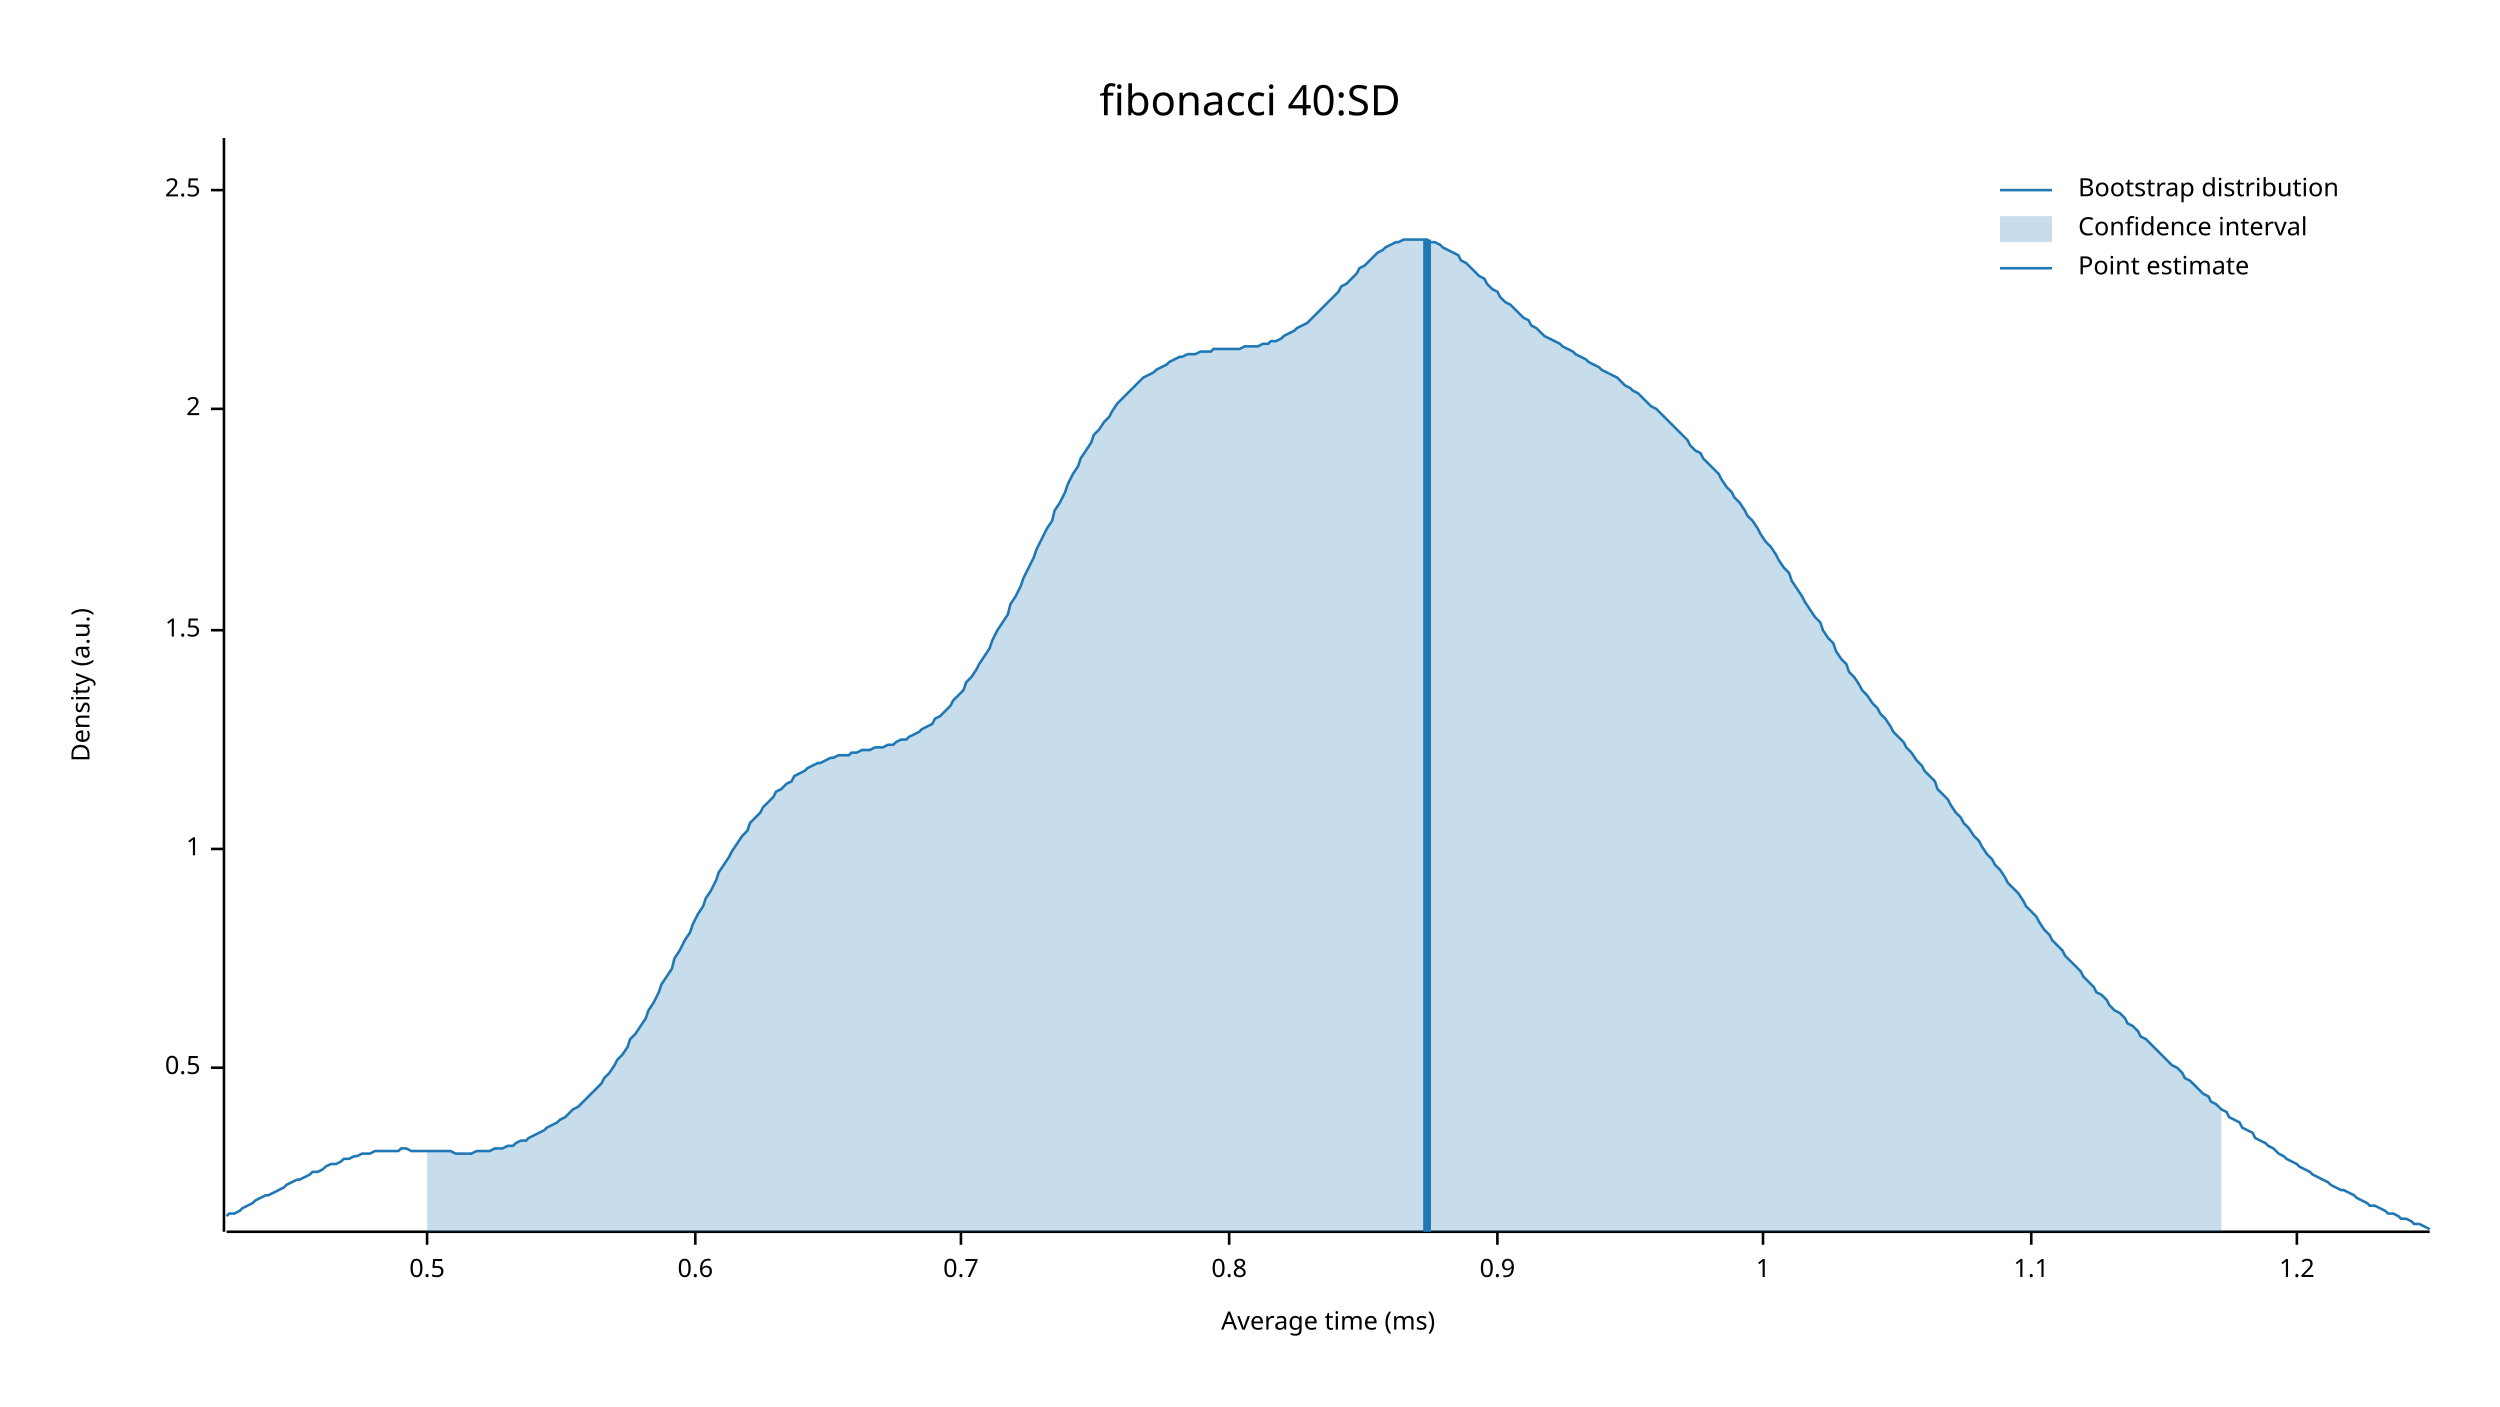
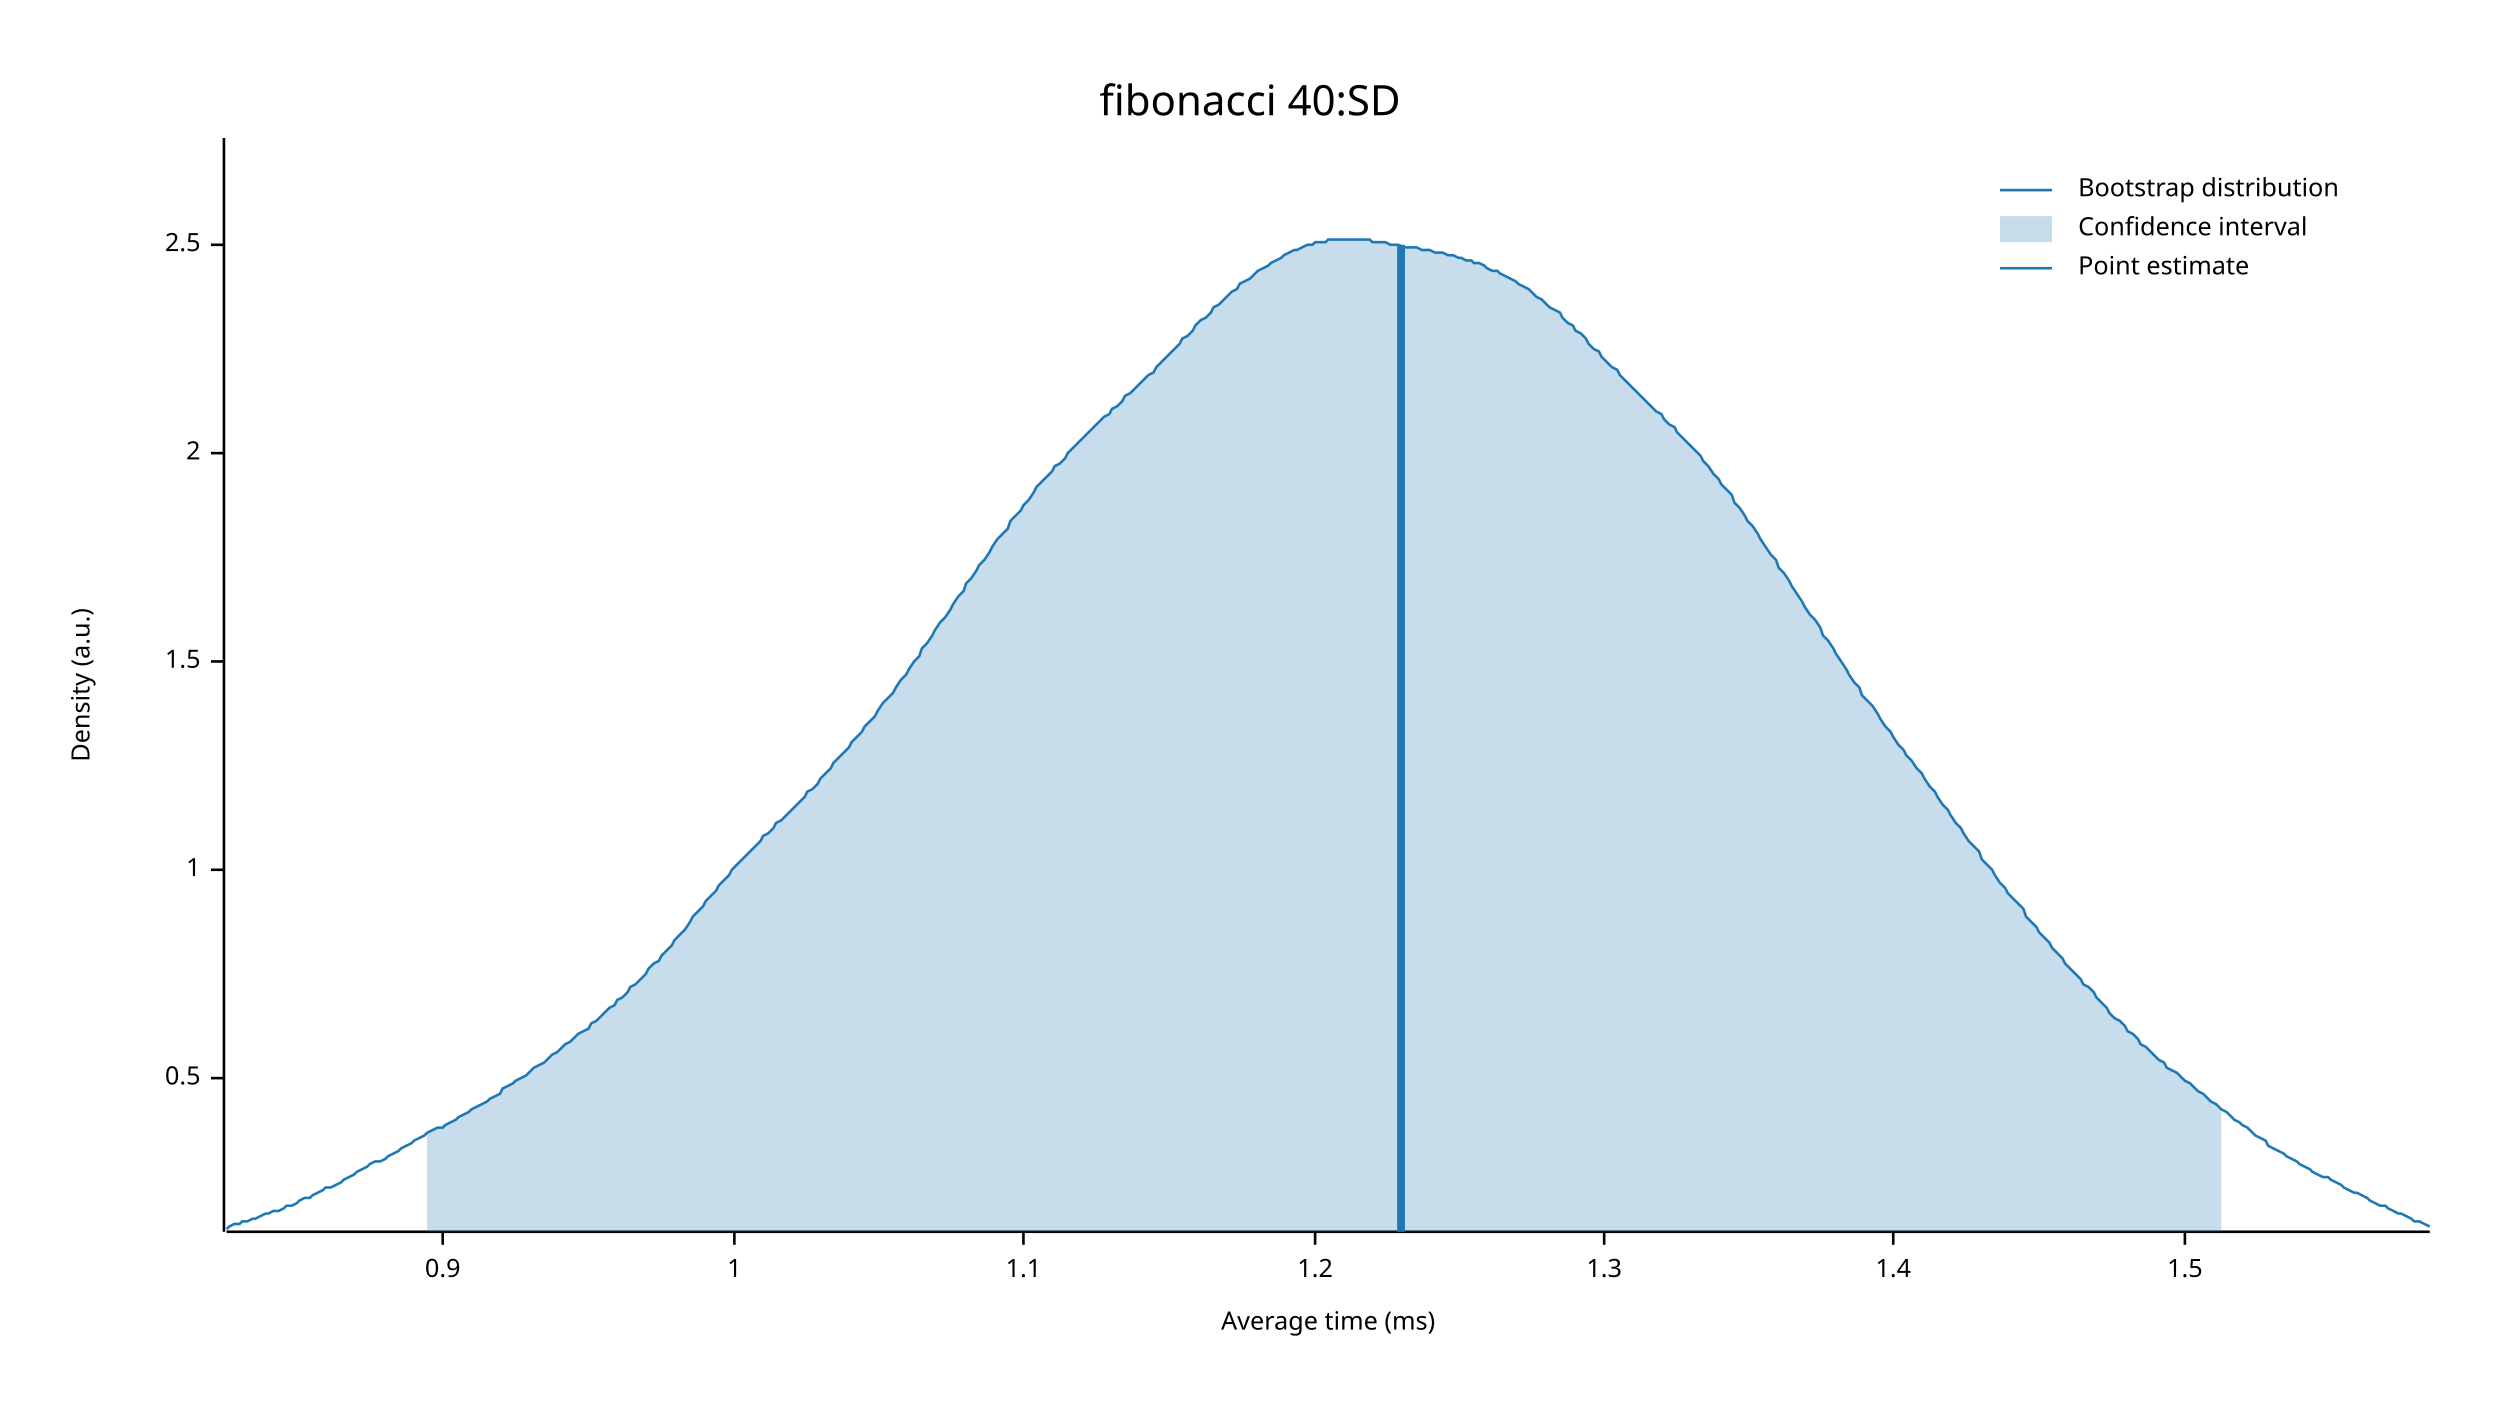
<svg xmlns="http://www.w3.org/2000/svg" width="960" height="540">
  <text x="480" y="32" dy="0.76em" text-anchor="middle" font-family="sans-serif" font-size="16.129" opacity="1" fill="#000000">
fibonacci 40:SD
</text>
  <text x="27" y="263" dy="0.76em" text-anchor="middle" font-family="sans-serif" font-size="9.677" opacity="1" fill="#000000" transform="rotate(270, 27, 263)">
Density (a.u.)
</text>
  <text x="510" y="513" dy="-0.5ex" text-anchor="middle" font-family="sans-serif" font-size="9.677" opacity="1" fill="#000000">
Average time (ms)
</text>
  <polyline fill="none" opacity="1" stroke="#000000" stroke-width="1" points="86,53 86,473 " />
-   <text x="77" y="410" dy="0.5ex" text-anchor="end" font-family="sans-serif" font-size="9.677" opacity="1" fill="#000000">
+   <text x="77" y="414" dy="0.5ex" text-anchor="end" font-family="sans-serif" font-size="9.677" opacity="1" fill="#000000">
0.5
</text>
-   <polyline fill="none" opacity="1" stroke="#000000" stroke-width="1" points="81,410 86,410 " />
-   <text x="77" y="326" dy="0.5ex" text-anchor="end" font-family="sans-serif" font-size="9.677" opacity="1" fill="#000000">
+   <polyline fill="none" opacity="1" stroke="#000000" stroke-width="1" points="81,414 86,414 " />
+   <text x="77" y="334" dy="0.5ex" text-anchor="end" font-family="sans-serif" font-size="9.677" opacity="1" fill="#000000">
1
</text>
-   <polyline fill="none" opacity="1" stroke="#000000" stroke-width="1" points="81,326 86,326 " />
-   <text x="77" y="242" dy="0.5ex" text-anchor="end" font-family="sans-serif" font-size="9.677" opacity="1" fill="#000000">
+   <polyline fill="none" opacity="1" stroke="#000000" stroke-width="1" points="81,334 86,334 " />
+   <text x="77" y="254" dy="0.5ex" text-anchor="end" font-family="sans-serif" font-size="9.677" opacity="1" fill="#000000">
1.5
</text>
-   <polyline fill="none" opacity="1" stroke="#000000" stroke-width="1" points="81,242 86,242 " />
-   <text x="77" y="157" dy="0.5ex" text-anchor="end" font-family="sans-serif" font-size="9.677" opacity="1" fill="#000000">
+   <polyline fill="none" opacity="1" stroke="#000000" stroke-width="1" points="81,254 86,254 " />
+   <text x="77" y="174" dy="0.5ex" text-anchor="end" font-family="sans-serif" font-size="9.677" opacity="1" fill="#000000">
2
</text>
-   <polyline fill="none" opacity="1" stroke="#000000" stroke-width="1" points="81,157 86,157 " />
-   <text x="77" y="73" dy="0.5ex" text-anchor="end" font-family="sans-serif" font-size="9.677" opacity="1" fill="#000000">
+   <polyline fill="none" opacity="1" stroke="#000000" stroke-width="1" points="81,174 86,174 " />
+   <text x="77" y="94" dy="0.5ex" text-anchor="end" font-family="sans-serif" font-size="9.677" opacity="1" fill="#000000">
2.5
</text>
-   <polyline fill="none" opacity="1" stroke="#000000" stroke-width="1" points="81,73 86,73 " />
+   <polyline fill="none" opacity="1" stroke="#000000" stroke-width="1" points="81,94 86,94 " />
  <polyline fill="none" opacity="1" stroke="#000000" stroke-width="1" points="87,473 933,473 " />
-   <text x="164" y="483" dy="0.76em" text-anchor="middle" font-family="sans-serif" font-size="9.677" opacity="1" fill="#000000">
- 0.5
- </text>
-   <polyline fill="none" opacity="1" stroke="#000000" stroke-width="1" points="164,473 164,478 " />
-   <text x="267" y="483" dy="0.76em" text-anchor="middle" font-family="sans-serif" font-size="9.677" opacity="1" fill="#000000">
- 0.6
- </text>
-   <polyline fill="none" opacity="1" stroke="#000000" stroke-width="1" points="267,473 267,478 " />
-   <text x="369" y="483" dy="0.76em" text-anchor="middle" font-family="sans-serif" font-size="9.677" opacity="1" fill="#000000">
- 0.7
- </text>
-   <polyline fill="none" opacity="1" stroke="#000000" stroke-width="1" points="369,473 369,478 " />
-   <text x="472" y="483" dy="0.76em" text-anchor="middle" font-family="sans-serif" font-size="9.677" opacity="1" fill="#000000">
- 0.8
- </text>
-   <polyline fill="none" opacity="1" stroke="#000000" stroke-width="1" points="472,473 472,478 " />
-   <text x="575" y="483" dy="0.76em" text-anchor="middle" font-family="sans-serif" font-size="9.677" opacity="1" fill="#000000">
+   <text x="170" y="483" dy="0.76em" text-anchor="middle" font-family="sans-serif" font-size="9.677" opacity="1" fill="#000000">
0.9
</text>
-   <polyline fill="none" opacity="1" stroke="#000000" stroke-width="1" points="575,473 575,478 " />
-   <text x="677" y="483" dy="0.76em" text-anchor="middle" font-family="sans-serif" font-size="9.677" opacity="1" fill="#000000">
+   <polyline fill="none" opacity="1" stroke="#000000" stroke-width="1" points="170,473 170,478 " />
+   <text x="282" y="483" dy="0.76em" text-anchor="middle" font-family="sans-serif" font-size="9.677" opacity="1" fill="#000000">
1
</text>
-   <polyline fill="none" opacity="1" stroke="#000000" stroke-width="1" points="677,473 677,478 " />
-   <text x="780" y="483" dy="0.76em" text-anchor="middle" font-family="sans-serif" font-size="9.677" opacity="1" fill="#000000">
+   <polyline fill="none" opacity="1" stroke="#000000" stroke-width="1" points="282,473 282,478 " />
+   <text x="393" y="483" dy="0.76em" text-anchor="middle" font-family="sans-serif" font-size="9.677" opacity="1" fill="#000000">
1.1
</text>
-   <polyline fill="none" opacity="1" stroke="#000000" stroke-width="1" points="780,473 780,478 " />
-   <text x="882" y="483" dy="0.76em" text-anchor="middle" font-family="sans-serif" font-size="9.677" opacity="1" fill="#000000">
+   <polyline fill="none" opacity="1" stroke="#000000" stroke-width="1" points="393,473 393,478 " />
+   <text x="505" y="483" dy="0.76em" text-anchor="middle" font-family="sans-serif" font-size="9.677" opacity="1" fill="#000000">
1.2
</text>
-   <polyline fill="none" opacity="1" stroke="#000000" stroke-width="1" points="882,473 882,478 " />
-   <polyline fill="none" opacity="1" stroke="#1F78B4" stroke-width="1" points="87,467 88,466 90,466 92,465 93,464 95,463 97,462 98,461 100,460 102,459 103,459 105,458 107,457 109,456 110,455 112,454 114,453 115,453 117,452 119,451 120,450 122,450 124,449 125,448 127,447 129,447 131,446 132,445 134,445 136,444 137,444 139,443 141,443 142,443 144,442 146,442 148,442 149,442 151,442 153,442 154,441 156,441 158,442 159,442 161,442 163,442 164,442 166,442 168,442 170,442 171,442 173,442 175,443 176,443 178,443 180,443 181,443 183,442 185,442 187,442 188,442 190,441 192,441 193,441 195,440 197,440 198,439 200,438 202,438 203,437 205,436 207,435 209,434 210,433 212,432 214,431 215,430 217,429 219,427 220,426 222,425 224,423 226,421 227,420 229,418 231,416 232,414 234,412 236,409 237,407 239,405 241,402 242,399 244,397 246,394 248,391 249,388 251,385 253,381 254,378 256,375 258,372 259,368 261,365 263,361 265,358 266,355 268,351 270,348 271,345 273,342 275,338 276,335 278,332 280,329 281,327 283,324 285,321 287,319 288,316 290,314 292,312 293,310 295,308 297,306 298,304 300,303 302,301 304,300 305,298 307,297 309,296 310,295 312,294 314,293 315,293 317,292 319,291 320,291 322,290 324,290 326,290 327,289 329,289 331,288 332,288 334,288 336,287 337,287 339,287 341,286 343,286 344,285 346,284 348,284 349,283 351,282 353,281 354,280 356,279 358,278 359,276 361,275 363,273 365,271 366,269 368,267 370,265 371,262 373,260 375,257 376,255 378,252 380,249 381,246 383,242 385,239 387,236 388,232 390,229 392,225 393,222 395,218 397,214 398,211 400,207 402,203 404,200 405,196 407,193 409,189 410,186 412,182 414,179 415,176 417,173 419,170 420,167 422,165 424,162 426,160 427,158 429,155 431,153 432,152 434,150 436,148 437,147 439,145 441,144 443,143 444,142 446,141 448,140 449,139 451,138 453,137 454,137 456,136 458,136 459,136 461,135 463,135 465,135 466,134 468,134 470,134 471,134 473,134 475,134 476,134 478,133 480,133 482,133 483,133 485,132 487,132 488,131 490,131 492,130 493,129 495,128 497,127 498,126 500,125 502,124 504,122 505,121 507,119 509,117 510,116 512,114 514,112 515,110 517,109 519,107 521,105 522,103 524,102 526,100 527,99 529,97 531,96 532,95 534,94 536,93 537,93 539,92 541,92 543,92 544,92 546,92 548,92 549,93 551,93 553,94 554,95 556,96 558,97 560,98 561,100 563,101 565,103 566,104 568,106 570,107 571,109 573,111 575,112 576,114 578,116 580,117 582,119 583,120 585,122 587,123 588,125 590,126 592,128 593,129 595,130 597,131 599,132 600,133 602,134 604,135 605,136 607,137 609,138 610,139 612,140 614,141 615,142 617,143 619,144 621,145 622,146 624,148 626,149 627,150 629,151 631,153 632,154 634,156 636,157 638,159 639,160 641,162 643,164 644,165 646,167 648,169 649,171 651,173 653,174 654,176 656,178 658,180 660,182 661,184 663,187 665,189 666,191 668,193 670,196 671,198 673,200 675,203 676,205 678,208 680,210 682,213 683,215 685,218 687,220 688,223 690,226 692,229 693,231 695,234 697,237 699,239 700,242 702,245 704,247 705,250 707,253 709,255 710,258 712,260 714,263 715,265 717,267 719,270 721,272 722,274 724,276 726,279 727,281 729,283 731,285 732,287 734,289 736,292 738,294 739,296 741,298 743,300 744,303 746,305 748,307 749,309 751,312 753,314 754,316 756,318 758,321 760,323 761,325 763,328 765,330 766,332 768,334 770,337 771,339 773,341 775,343 777,346 778,348 780,350 782,352 783,354 785,357 787,359 788,361 790,363 792,365 793,367 795,369 797,371 799,373 800,375 802,377 804,379 805,381 807,382 809,384 810,386 812,388 814,389 816,391 817,393 819,394 821,396 822,398 824,399 826,401 827,402 829,404 831,406 832,407 834,409 836,410 838,412 839,414 841,415 843,417 844,418 846,420 848,421 849,423 851,424 853,426 855,427 856,429 858,430 860,431 861,433 863,434 865,435 866,437 868,438 870,439 871,440 873,441 875,443 877,444 878,445 880,446 882,447 883,448 885,449 887,450 888,451 890,452 892,453 894,454 895,455 897,456 899,457 900,457 902,458 904,459 905,460 907,461 909,462 910,463 912,463 914,464 916,465 917,466 919,466 921,467 922,468 924,468 926,469 927,470 929,470 931,471 933,472 " />
-   <polygon opacity="0.25" fill="#1F78B4" points="164,442 166,442 168,442 170,442 171,442 173,442 175,443 176,443 178,443 180,443 181,443 183,442 185,442 187,442 188,442 190,441 192,441 193,441 195,440 197,440 198,439 200,438 202,438 203,437 205,436 207,435 209,434 210,433 212,432 214,431 215,430 217,429 219,427 220,426 222,425 224,423 226,421 227,420 229,418 231,416 232,414 234,412 236,409 237,407 239,405 241,402 242,399 244,397 246,394 248,391 249,388 251,385 253,381 254,378 256,375 258,372 259,368 261,365 263,361 265,358 266,355 268,351 270,348 271,345 273,342 275,338 276,335 278,332 280,329 281,327 283,324 285,321 287,319 288,316 290,314 292,312 293,310 295,308 297,306 298,304 300,303 302,301 304,300 305,298 307,297 309,296 310,295 312,294 314,293 315,293 317,292 319,291 320,291 322,290 324,290 326,290 327,289 329,289 331,288 332,288 334,288 336,287 337,287 339,287 341,286 343,286 344,285 346,284 348,284 349,283 351,282 353,281 354,280 356,279 358,278 359,276 361,275 363,273 365,271 366,269 368,267 370,265 371,262 373,260 375,257 376,255 378,252 380,249 381,246 383,242 385,239 387,236 388,232 390,229 392,225 393,222 395,218 397,214 398,211 400,207 402,203 404,200 405,196 407,193 409,189 410,186 412,182 414,179 415,176 417,173 419,170 420,167 422,165 424,162 426,160 427,158 429,155 431,153 432,152 434,150 436,148 437,147 439,145 441,144 443,143 444,142 446,141 448,140 449,139 451,138 453,137 454,137 456,136 458,136 459,136 461,135 463,135 465,135 466,134 468,134 470,134 471,134 473,134 475,134 476,134 478,133 480,133 482,133 483,133 485,132 487,132 488,131 490,131 492,130 493,129 495,128 497,127 498,126 500,125 502,124 504,122 505,121 507,119 509,117 510,116 512,114 514,112 515,110 517,109 519,107 521,105 522,103 524,102 526,100 527,99 529,97 531,96 532,95 534,94 536,93 537,93 539,92 541,92 543,92 544,92 546,92 548,92 549,93 551,93 553,94 554,95 556,96 558,97 560,98 561,100 563,101 565,103 566,104 568,106 570,107 571,109 573,111 575,112 576,114 578,116 580,117 582,119 583,120 585,122 587,123 588,125 590,126 592,128 593,129 595,130 597,131 599,132 600,133 602,134 604,135 605,136 607,137 609,138 610,139 612,140 614,141 615,142 617,143 619,144 621,145 622,146 624,148 626,149 627,150 629,151 631,153 632,154 634,156 636,157 638,159 639,160 641,162 643,164 644,165 646,167 648,169 649,171 651,173 653,174 654,176 656,178 658,180 660,182 661,184 663,187 665,189 666,191 668,193 670,196 671,198 673,200 675,203 676,205 678,208 680,210 682,213 683,215 685,218 687,220 688,223 690,226 692,229 693,231 695,234 697,237 699,239 700,242 702,245 704,247 705,250 707,253 709,255 710,258 712,260 714,263 715,265 717,267 719,270 721,272 722,274 724,276 726,279 727,281 729,283 731,285 732,287 734,289 736,292 738,294 739,296 741,298 743,300 744,303 746,305 748,307 749,309 751,312 753,314 754,316 756,318 758,321 760,323 761,325 763,328 765,330 766,332 768,334 770,337 771,339 773,341 775,343 777,346 778,348 780,350 782,352 783,354 785,357 787,359 788,361 790,363 792,365 793,367 795,369 797,371 799,373 800,375 802,377 804,379 805,381 807,382 809,384 810,386 812,388 814,389 816,391 817,393 819,394 821,396 822,398 824,399 826,401 827,402 829,404 831,406 832,407 834,409 836,410 838,412 839,414 841,415 843,417 844,418 846,420 848,421 849,423 851,424 853,426 853,473 164,473 " />
-   <polyline fill="none" opacity="1" stroke="#1F78B4" stroke-width="3" points="548,473 548,92 " />
+   <polyline fill="none" opacity="1" stroke="#000000" stroke-width="1" points="505,473 505,478 " />
+   <text x="616" y="483" dy="0.76em" text-anchor="middle" font-family="sans-serif" font-size="9.677" opacity="1" fill="#000000">
+ 1.3
+ </text>
+   <polyline fill="none" opacity="1" stroke="#000000" stroke-width="1" points="616,473 616,478 " />
+   <text x="727" y="483" dy="0.76em" text-anchor="middle" font-family="sans-serif" font-size="9.677" opacity="1" fill="#000000">
+ 1.4
+ </text>
+   <polyline fill="none" opacity="1" stroke="#000000" stroke-width="1" points="727,473 727,478 " />
+   <text x="839" y="483" dy="0.76em" text-anchor="middle" font-family="sans-serif" font-size="9.677" opacity="1" fill="#000000">
+ 1.5
+ </text>
+   <polyline fill="none" opacity="1" stroke="#000000" stroke-width="1" points="839,473 839,478 " />
+   <polyline fill="none" opacity="1" stroke="#1F78B4" stroke-width="1" points="87,472 88,471 90,470 92,470 93,469 95,469 97,468 98,468 100,467 102,466 103,466 105,465 107,465 109,464 110,463 112,463 114,462 115,461 117,460 119,460 120,459 122,458 124,457 125,456 127,456 129,455 131,454 132,453 134,452 136,451 137,450 139,449 141,448 142,447 144,446 146,446 148,445 149,444 151,443 153,442 154,441 156,440 158,439 159,438 161,437 163,436 164,435 166,434 168,433 170,433 171,432 173,431 175,430 176,429 178,428 180,427 181,426 183,425 185,424 187,423 188,422 190,421 192,420 193,418 195,417 197,416 198,415 200,414 202,413 203,412 205,410 207,409 209,408 210,407 212,405 214,404 215,403 217,401 219,400 220,399 222,397 224,396 226,395 227,393 229,392 231,390 232,389 234,387 236,386 237,384 239,383 241,381 242,379 244,378 246,376 248,374 249,372 251,370 253,369 254,367 256,365 258,363 259,361 261,359 263,357 265,354 266,352 268,350 270,348 271,346 273,344 275,342 276,340 278,338 280,336 281,334 283,332 285,330 287,328 288,327 290,325 292,323 293,321 295,320 297,318 298,316 300,315 302,313 304,311 305,310 307,308 309,306 310,304 312,303 314,301 315,299 317,297 319,295 320,293 322,291 324,289 326,287 327,285 329,283 331,281 332,279 334,277 336,275 337,273 339,270 341,268 343,266 344,264 346,261 348,259 349,257 351,254 353,252 354,249 356,247 358,244 359,242 361,239 363,237 365,234 366,232 368,229 370,227 371,224 373,222 375,219 376,217 378,215 380,212 381,210 383,207 385,205 387,203 388,200 390,198 392,196 393,194 395,192 397,189 398,187 400,185 402,183 404,181 405,179 407,178 409,176 410,174 412,172 414,170 415,169 417,167 419,165 420,164 422,162 424,160 426,159 427,157 429,156 431,154 432,152 434,151 436,149 437,148 439,146 441,144 443,143 444,141 446,139 448,137 449,136 451,134 453,132 454,130 456,129 458,127 459,125 461,123 463,122 465,120 466,118 468,117 470,115 471,114 473,112 475,111 476,109 478,108 480,107 482,105 483,104 485,103 487,102 488,101 490,100 492,99 493,98 495,97 497,96 498,96 500,95 502,94 504,94 505,93 507,93 509,93 510,92 512,92 514,92 515,92 517,92 519,92 521,92 522,92 524,92 526,92 527,93 529,93 531,93 532,93 534,94 536,94 537,94 539,95 541,95 543,95 544,95 546,96 548,96 549,96 551,97 553,97 554,97 556,98 558,98 560,99 561,99 563,100 565,100 566,101 568,101 570,102 571,103 573,104 575,104 576,105 578,106 580,107 582,108 583,109 585,110 587,111 588,112 590,114 592,115 593,116 595,118 597,119 599,120 600,122 602,124 604,125 605,127 607,128 609,130 610,132 612,134 614,135 615,137 617,139 619,141 621,142 622,144 624,146 626,148 627,149 629,151 631,153 632,154 634,156 636,158 638,159 639,161 641,163 643,164 644,166 646,168 648,170 649,171 651,173 653,175 654,177 656,179 658,182 660,184 661,186 663,188 665,190 666,193 668,195 670,198 671,200 673,202 675,205 676,207 678,210 680,213 682,215 683,218 685,220 687,223 688,225 690,228 692,231 693,233 695,236 697,238 699,241 700,244 702,246 704,249 705,251 707,254 709,257 710,259 712,262 714,264 715,267 717,269 719,271 721,274 722,276 724,279 726,281 727,283 729,286 731,288 732,290 734,292 736,295 738,297 739,299 741,302 743,304 744,306 746,309 748,311 749,313 751,316 753,318 754,320 756,323 758,325 760,327 761,330 763,332 765,334 766,336 768,339 770,341 771,343 773,345 775,347 777,349 778,352 780,354 782,356 783,358 785,360 787,362 788,364 790,366 792,368 793,370 795,372 797,374 799,376 800,378 802,379 804,381 805,383 807,385 809,387 810,389 812,391 814,392 816,394 817,396 819,397 821,399 822,401 824,402 826,404 827,405 829,407 831,408 832,410 834,411 836,412 838,414 839,415 841,416 843,418 844,419 846,420 848,422 849,423 851,424 853,426 855,427 856,428 858,430 860,431 861,432 863,433 865,435 866,436 868,437 870,438 871,440 873,441 875,442 877,443 878,444 880,445 882,446 883,447 885,448 887,449 888,450 890,451 892,452 894,452 895,453 897,454 899,455 900,456 902,457 904,458 905,458 907,459 909,460 910,461 912,462 914,463 916,463 917,464 919,465 921,466 922,466 924,467 926,468 927,469 929,469 931,470 933,471 " />
+   <polygon opacity="0.25" fill="#1F78B4" points="164,435 166,434 168,433 170,433 171,432 173,431 175,430 176,429 178,428 180,427 181,426 183,425 185,424 187,423 188,422 190,421 192,420 193,418 195,417 197,416 198,415 200,414 202,413 203,412 205,410 207,409 209,408 210,407 212,405 214,404 215,403 217,401 219,400 220,399 222,397 224,396 226,395 227,393 229,392 231,390 232,389 234,387 236,386 237,384 239,383 241,381 242,379 244,378 246,376 248,374 249,372 251,370 253,369 254,367 256,365 258,363 259,361 261,359 263,357 265,354 266,352 268,350 270,348 271,346 273,344 275,342 276,340 278,338 280,336 281,334 283,332 285,330 287,328 288,327 290,325 292,323 293,321 295,320 297,318 298,316 300,315 302,313 304,311 305,310 307,308 309,306 310,304 312,303 314,301 315,299 317,297 319,295 320,293 322,291 324,289 326,287 327,285 329,283 331,281 332,279 334,277 336,275 337,273 339,270 341,268 343,266 344,264 346,261 348,259 349,257 351,254 353,252 354,249 356,247 358,244 359,242 361,239 363,237 365,234 366,232 368,229 370,227 371,224 373,222 375,219 376,217 378,215 380,212 381,210 383,207 385,205 387,203 388,200 390,198 392,196 393,194 395,192 397,189 398,187 400,185 402,183 404,181 405,179 407,178 409,176 410,174 412,172 414,170 415,169 417,167 419,165 420,164 422,162 424,160 426,159 427,157 429,156 431,154 432,152 434,151 436,149 437,148 439,146 441,144 443,143 444,141 446,139 448,137 449,136 451,134 453,132 454,130 456,129 458,127 459,125 461,123 463,122 465,120 466,118 468,117 470,115 471,114 473,112 475,111 476,109 478,108 480,107 482,105 483,104 485,103 487,102 488,101 490,100 492,99 493,98 495,97 497,96 498,96 500,95 502,94 504,94 505,93 507,93 509,93 510,92 512,92 514,92 515,92 517,92 519,92 521,92 522,92 524,92 526,92 527,93 529,93 531,93 532,93 534,94 536,94 537,94 539,95 541,95 543,95 544,95 546,96 548,96 549,96 551,97 553,97 554,97 556,98 558,98 560,99 561,99 563,100 565,100 566,101 568,101 570,102 571,103 573,104 575,104 576,105 578,106 580,107 582,108 583,109 585,110 587,111 588,112 590,114 592,115 593,116 595,118 597,119 599,120 600,122 602,124 604,125 605,127 607,128 609,130 610,132 612,134 614,135 615,137 617,139 619,141 621,142 622,144 624,146 626,148 627,149 629,151 631,153 632,154 634,156 636,158 638,159 639,161 641,163 643,164 644,166 646,168 648,170 649,171 651,173 653,175 654,177 656,179 658,182 660,184 661,186 663,188 665,190 666,193 668,195 670,198 671,200 673,202 675,205 676,207 678,210 680,213 682,215 683,218 685,220 687,223 688,225 690,228 692,231 693,233 695,236 697,238 699,241 700,244 702,246 704,249 705,251 707,254 709,257 710,259 712,262 714,264 715,267 717,269 719,271 721,274 722,276 724,279 726,281 727,283 729,286 731,288 732,290 734,292 736,295 738,297 739,299 741,302 743,304 744,306 746,309 748,311 749,313 751,316 753,318 754,320 756,323 758,325 760,327 761,330 763,332 765,334 766,336 768,339 770,341 771,343 773,345 775,347 777,349 778,352 780,354 782,356 783,358 785,360 787,362 788,364 790,366 792,368 793,370 795,372 797,374 799,376 800,378 802,379 804,381 805,383 807,385 809,387 810,389 812,391 814,392 816,394 817,396 819,397 821,399 822,401 824,402 826,404 827,405 829,407 831,408 832,410 834,411 836,412 838,414 839,415 841,416 843,418 844,419 846,420 848,422 849,423 851,424 853,426 853,473 164,473 " />
+   <polyline fill="none" opacity="1" stroke="#1F78B4" stroke-width="3" points="538,473 538,94 " />
  <text x="798" y="68" dy="0.76em" text-anchor="start" font-family="sans-serif" font-size="9.677" opacity="1" fill="#000000">
Bootstrap distribution
</text>
  <text x="798" y="83" dy="0.76em" text-anchor="start" font-family="sans-serif" font-size="9.677" opacity="1" fill="#000000">
Confidence interval
</text>
  <text x="798" y="98" dy="0.76em" text-anchor="start" font-family="sans-serif" font-size="9.677" opacity="1" fill="#000000">
Point estimate
</text>
  <polyline fill="none" opacity="1" stroke="#1F78B4" stroke-width="1" points="768,73 788,73 " />
  <rect x="768" y="83" width="20" height="10" opacity="0.25" fill="#1F78B4" stroke="none" />
  <polyline fill="none" opacity="1" stroke="#1F78B4" stroke-width="1" points="768,103 788,103 " />
</svg>
